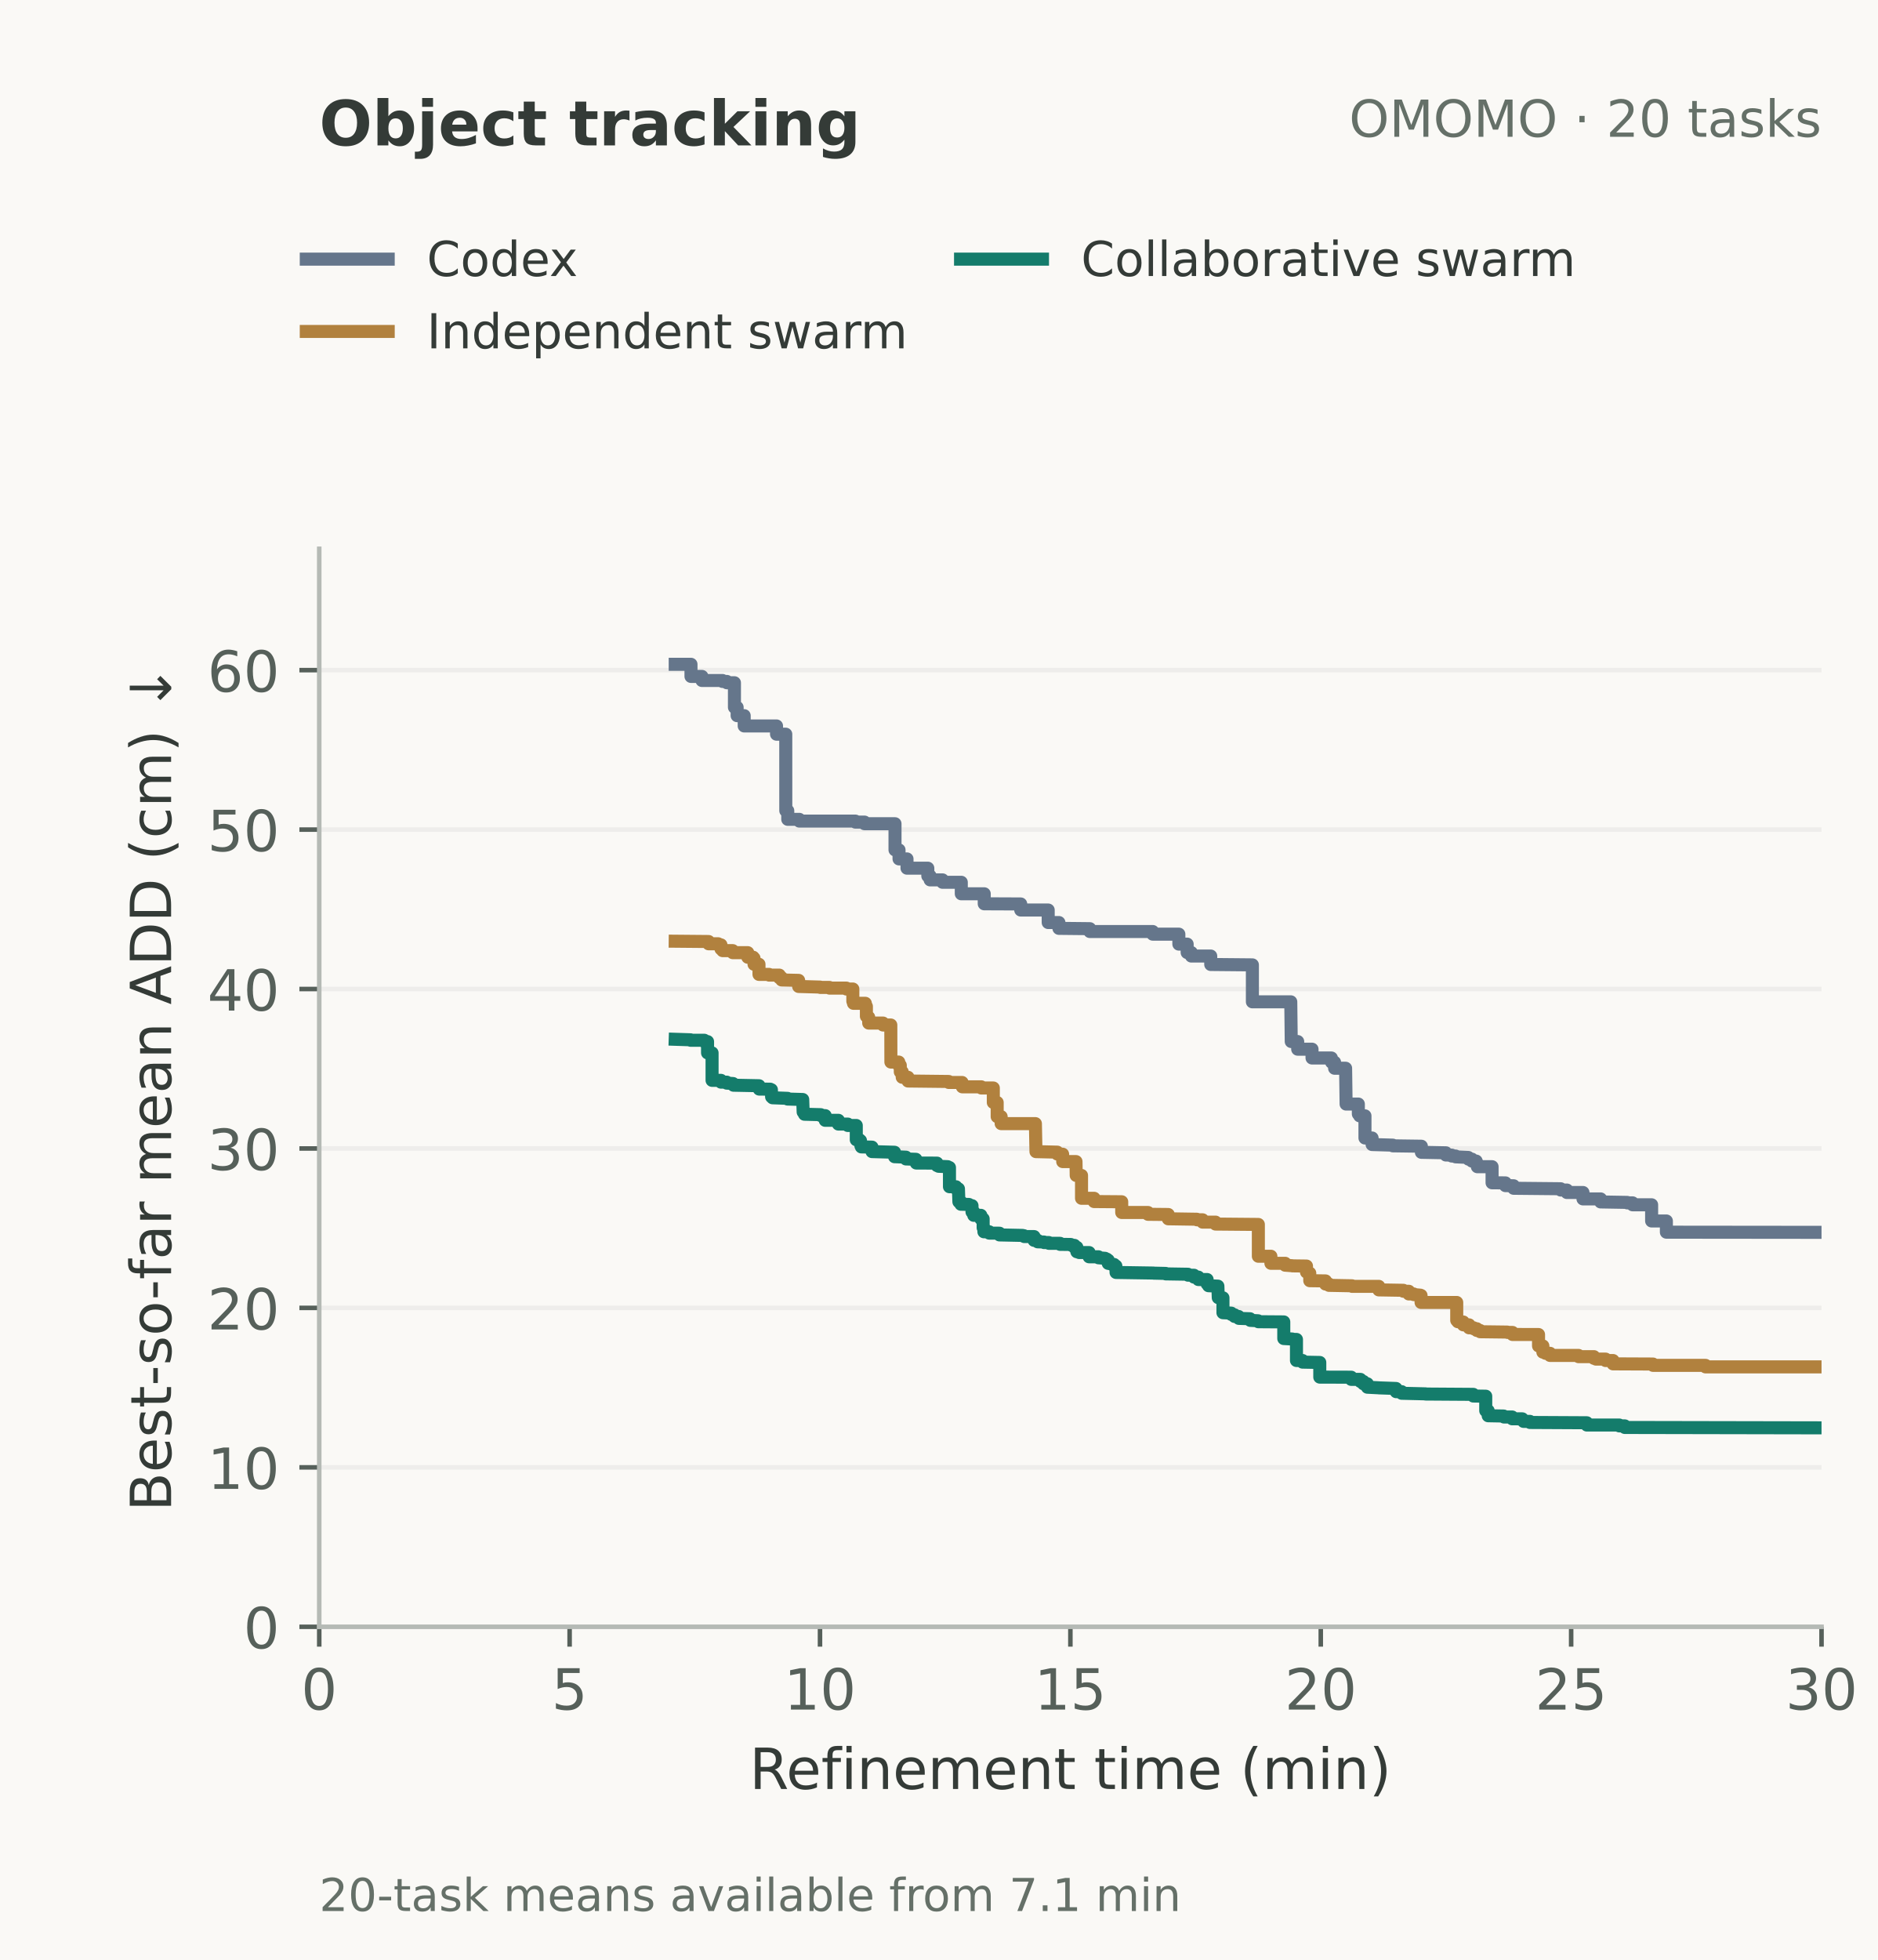
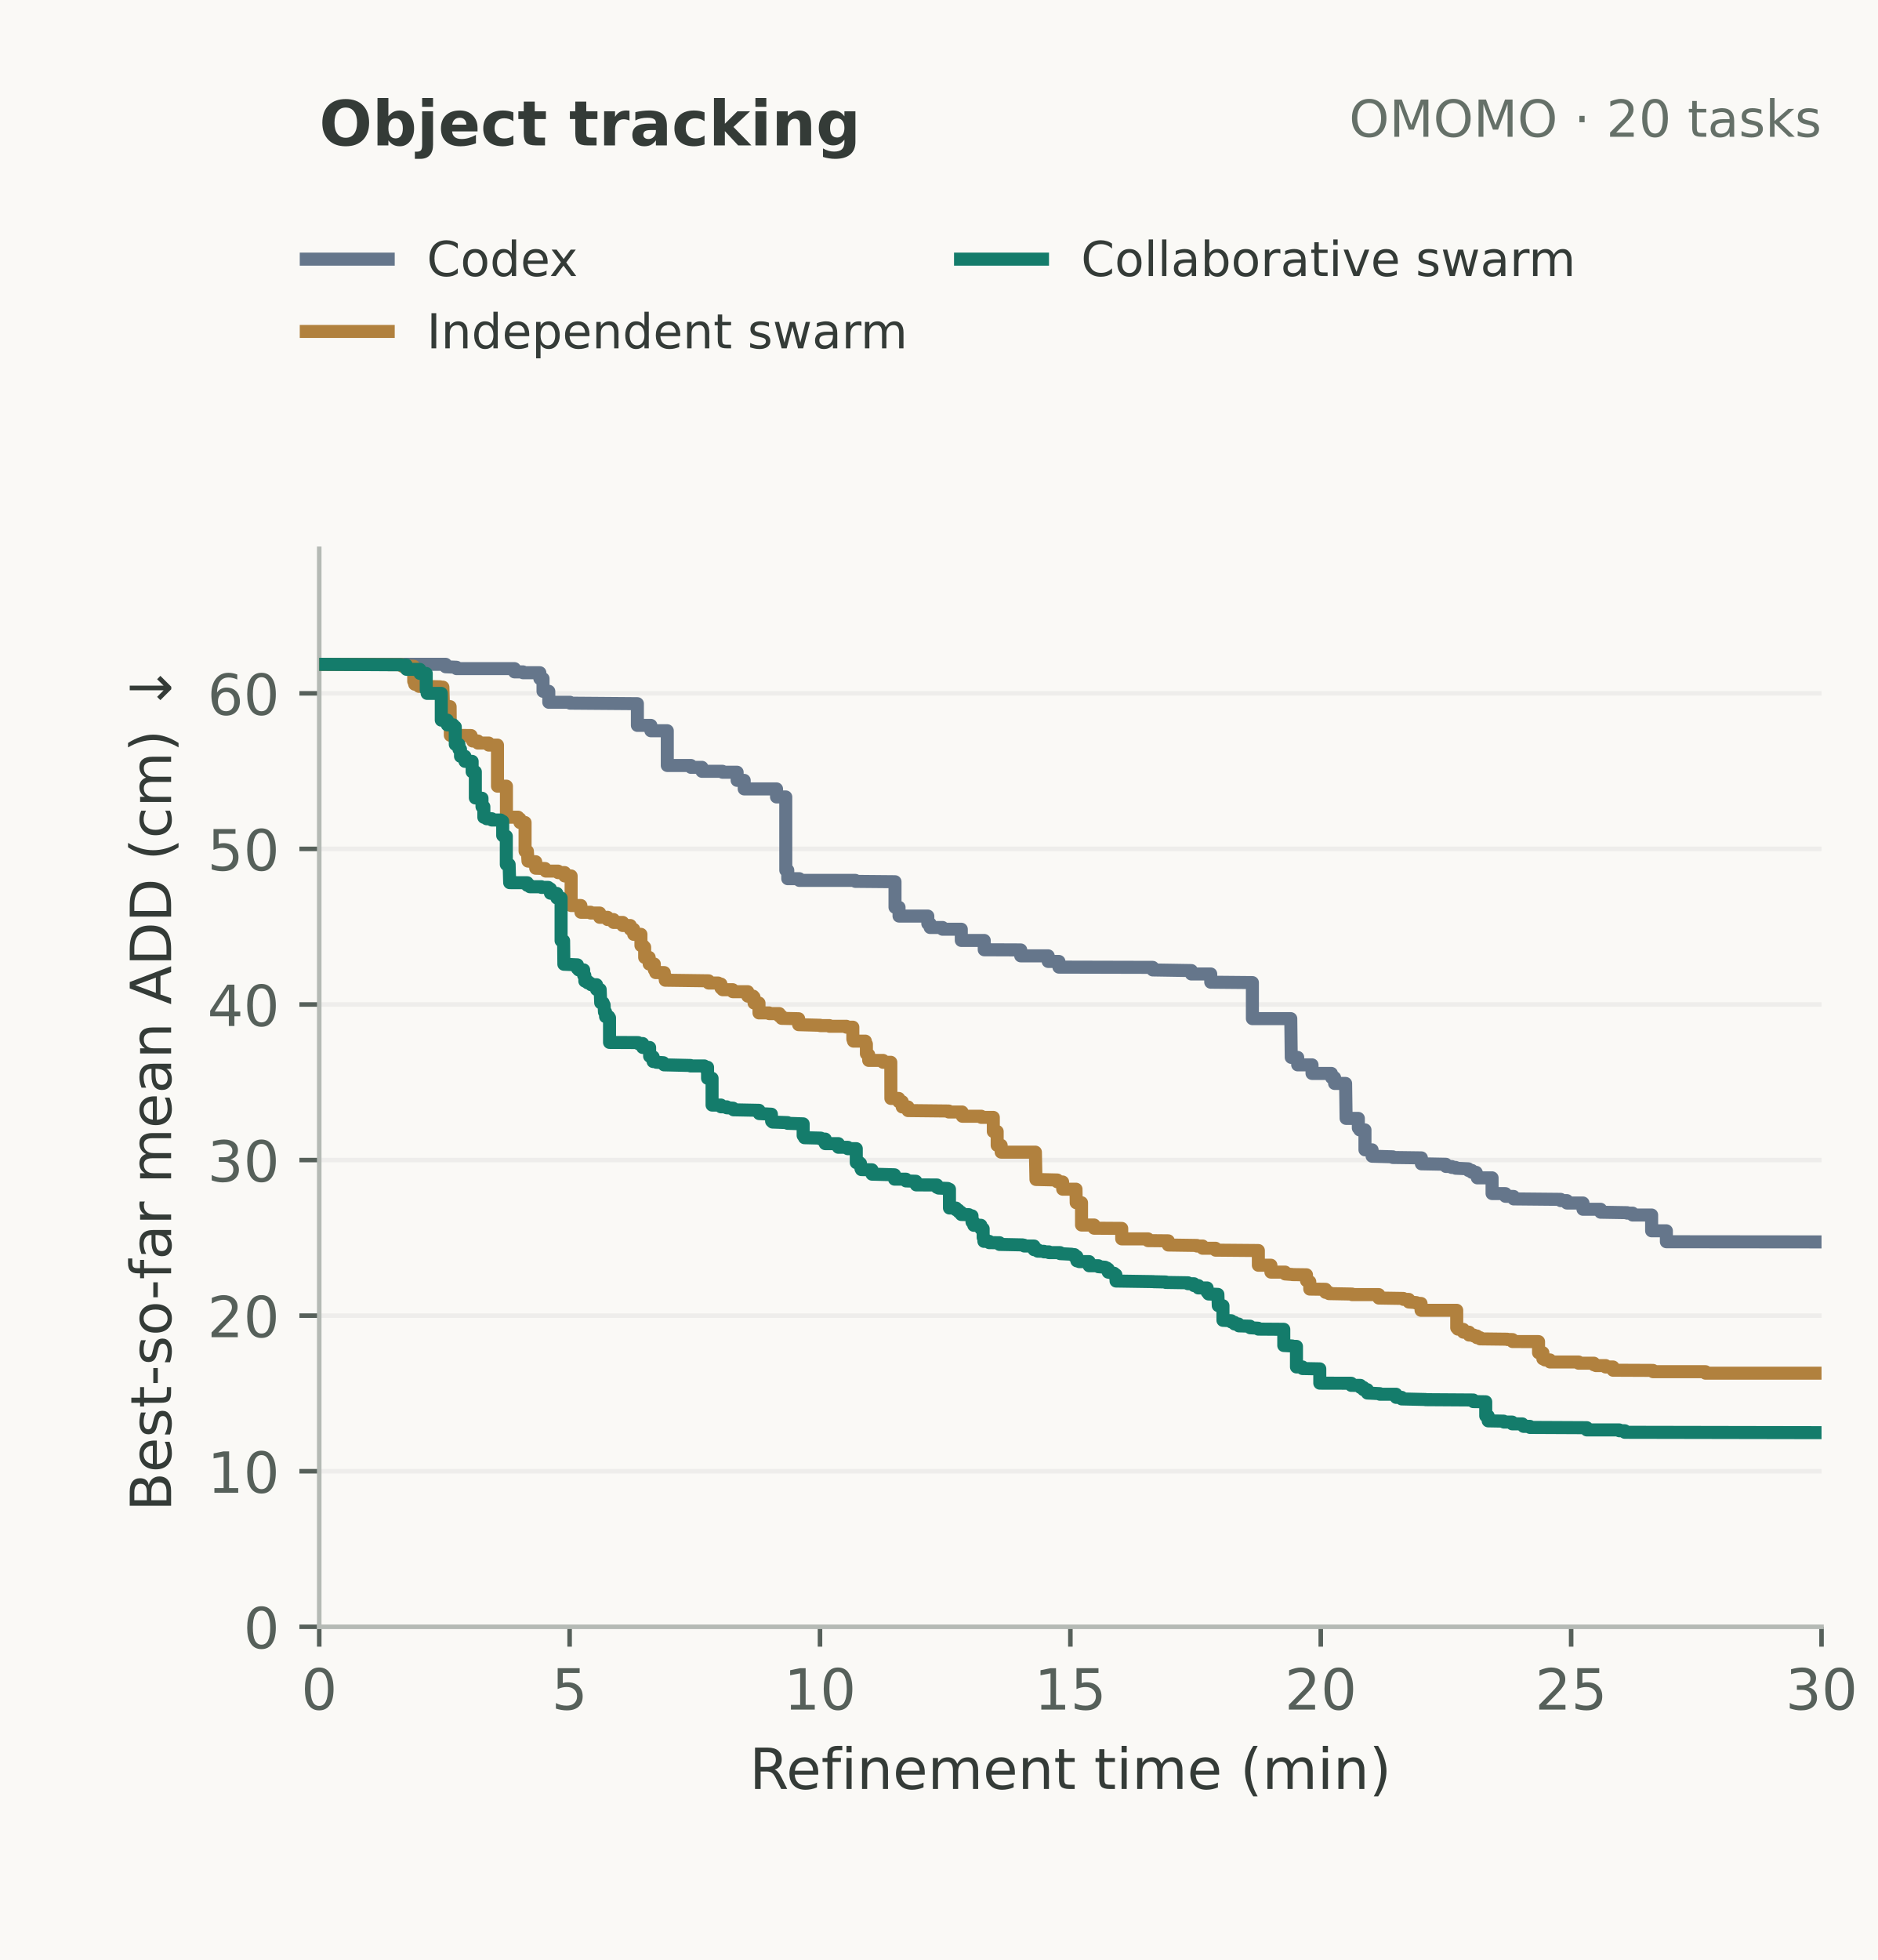
<svg xmlns="http://www.w3.org/2000/svg" xmlns:xlink="http://www.w3.org/1999/xlink" width="331.2pt" height="345.6pt" viewBox="0 0 331.2 345.6" version="1.1">
  <defs>
    <style type="text/css">*{stroke-linejoin: round; stroke-linecap: butt}</style>
  </defs>
  <g id="figure_1">
    <g id="patch_1">
      <path d="M 0 345.6 L 331.2 345.6 L 331.2 0 L 0 0 z " style="fill: #faf9f6" />
    </g>
    <g id="axes_1">
      <g id="patch_2">
        <path d="M 56.304 286.848 L 321.264 286.848 L 321.264 96.768 L 56.304 96.768 z " style="fill: #faf9f6" />
      </g>
      <g id="matplotlib.axis_1">
        <g id="xtick_1">
          <g id="line2d_1">
            <defs>
-               <path id="m4d83ffb29c" d="M 0 0 L 0 3.5 " style="stroke: #56605a; stroke-width: 0.8" />
+               <path id="mab4533e2f0" d="M 0 0 L 0 3.5 " style="stroke: #56605a; stroke-width: 0.8" />
            </defs>
            <g>
-               <use xlink:href="#m4d83ffb29c" x="56.304" y="286.848" style="fill: #56605a; stroke: #56605a; stroke-width: 0.8" />
+               <use xlink:href="#mab4533e2f0" x="56.304" y="286.848" style="fill: #56605a; stroke: #56605a; stroke-width: 0.8" />
            </g>
          </g>
          <g id="text_1">
            <text style="font-size: 10px; font-family: 'DejaVu Sans'; text-anchor: middle; fill: #56605a" x="56.304" y="301.446" transform="rotate(-0 56.304 301.4457)">0</text>
          </g>
        </g>
        <g id="xtick_2">
          <g id="line2d_2">
            <g>
-               <use xlink:href="#m4d83ffb29c" x="100.464" y="286.848" style="fill: #56605a; stroke: #56605a; stroke-width: 0.8" />
+               <use xlink:href="#mab4533e2f0" x="100.464" y="286.848" style="fill: #56605a; stroke: #56605a; stroke-width: 0.8" />
            </g>
          </g>
          <g id="text_2">
            <text style="font-size: 10px; font-family: 'DejaVu Sans'; text-anchor: middle; fill: #56605a" x="100.464" y="301.446" transform="rotate(-0 100.464 301.4457)">5</text>
          </g>
        </g>
        <g id="xtick_3">
          <g id="line2d_3">
            <g>
-               <use xlink:href="#m4d83ffb29c" x="144.624" y="286.848" style="fill: #56605a; stroke: #56605a; stroke-width: 0.8" />
+               <use xlink:href="#mab4533e2f0" x="144.624" y="286.848" style="fill: #56605a; stroke: #56605a; stroke-width: 0.8" />
            </g>
          </g>
          <g id="text_3">
            <text style="font-size: 10px; font-family: 'DejaVu Sans'; text-anchor: middle; fill: #56605a" x="144.624" y="301.446" transform="rotate(-0 144.624 301.4457)">10</text>
          </g>
        </g>
        <g id="xtick_4">
          <g id="line2d_4">
            <g>
-               <use xlink:href="#m4d83ffb29c" x="188.784" y="286.848" style="fill: #56605a; stroke: #56605a; stroke-width: 0.8" />
+               <use xlink:href="#mab4533e2f0" x="188.784" y="286.848" style="fill: #56605a; stroke: #56605a; stroke-width: 0.8" />
            </g>
          </g>
          <g id="text_4">
            <text style="font-size: 10px; font-family: 'DejaVu Sans'; text-anchor: middle; fill: #56605a" x="188.784" y="301.446" transform="rotate(-0 188.784 301.4457)">15</text>
          </g>
        </g>
        <g id="xtick_5">
          <g id="line2d_5">
            <g>
-               <use xlink:href="#m4d83ffb29c" x="232.944" y="286.848" style="fill: #56605a; stroke: #56605a; stroke-width: 0.8" />
+               <use xlink:href="#mab4533e2f0" x="232.944" y="286.848" style="fill: #56605a; stroke: #56605a; stroke-width: 0.8" />
            </g>
          </g>
          <g id="text_5">
            <text style="font-size: 10px; font-family: 'DejaVu Sans'; text-anchor: middle; fill: #56605a" x="232.944" y="301.446" transform="rotate(-0 232.944 301.4457)">20</text>
          </g>
        </g>
        <g id="xtick_6">
          <g id="line2d_6">
            <g>
-               <use xlink:href="#m4d83ffb29c" x="277.104" y="286.848" style="fill: #56605a; stroke: #56605a; stroke-width: 0.8" />
+               <use xlink:href="#mab4533e2f0" x="277.104" y="286.848" style="fill: #56605a; stroke: #56605a; stroke-width: 0.8" />
            </g>
          </g>
          <g id="text_6">
            <text style="font-size: 10px; font-family: 'DejaVu Sans'; text-anchor: middle; fill: #56605a" x="277.104" y="301.446" transform="rotate(-0 277.104 301.4457)">25</text>
          </g>
        </g>
        <g id="xtick_7">
          <g id="line2d_7">
            <g>
-               <use xlink:href="#m4d83ffb29c" x="321.264" y="286.848" style="fill: #56605a; stroke: #56605a; stroke-width: 0.8" />
+               <use xlink:href="#mab4533e2f0" x="321.264" y="286.848" style="fill: #56605a; stroke: #56605a; stroke-width: 0.8" />
            </g>
          </g>
          <g id="text_7">
            <text style="font-size: 10px; font-family: 'DejaVu Sans'; text-anchor: middle; fill: #56605a" x="321.264" y="301.446" transform="rotate(-0 321.264 301.4457)">30</text>
          </g>
        </g>
        <g id="text_8">
          <text style="font-size: 10px; font-family: 'DejaVu Sans'; text-anchor: middle; fill: #343b37" x="188.784" y="315.446" transform="rotate(-0 188.784 315.4464)">Refinement time (min)</text>
        </g>
      </g>
      <g id="matplotlib.axis_2">
        <g id="ytick_1">
          <g id="line2d_8">
-             <path d="M 56.304 286.848 L 321.264 286.848 " clip-path="url(#p4a0180d00f)" style="fill: none; stroke: #b0b0b0; stroke-opacity: 0.17; stroke-width: 0.8; stroke-linecap: square" />
+             <path d="M 56.304 286.848 L 321.264 286.848 " clip-path="url(#p8cb630a150)" style="fill: none; stroke: #b0b0b0; stroke-opacity: 0.17; stroke-width: 0.8; stroke-linecap: square" />
          </g>
          <g id="line2d_9">
            <defs>
-               <path id="m93e5add68d" d="M 0 0 L -3.5 0 " style="stroke: #56605a; stroke-width: 0.8" />
+               <path id="md225c64471" d="M 0 0 L -3.5 0 " style="stroke: #56605a; stroke-width: 0.8" />
            </defs>
            <g>
-               <use xlink:href="#m93e5add68d" x="56.304" y="286.848" style="fill: #56605a; stroke: #56605a; stroke-width: 0.8" />
+               <use xlink:href="#md225c64471" x="56.304" y="286.848" style="fill: #56605a; stroke: #56605a; stroke-width: 0.8" />
            </g>
          </g>
          <g id="text_9">
            <text style="font-size: 10px; font-family: 'DejaVu Sans'; text-anchor: end; fill: #56605a" x="49.304" y="290.647" transform="rotate(-0 49.304 290.6468)">0</text>
          </g>
        </g>
        <g id="ytick_2">
          <g id="line2d_10">
-             <path d="M 56.304 258.734 L 321.264 258.734 " clip-path="url(#p4a0180d00f)" style="fill: none; stroke: #b0b0b0; stroke-opacity: 0.17; stroke-width: 0.8; stroke-linecap: square" />
+             <path d="M 56.304 259.415 L 321.264 259.415 " clip-path="url(#p8cb630a150)" style="fill: none; stroke: #b0b0b0; stroke-opacity: 0.17; stroke-width: 0.8; stroke-linecap: square" />
          </g>
          <g id="line2d_11">
            <g>
-               <use xlink:href="#m93e5add68d" x="56.304" y="258.734" style="fill: #56605a; stroke: #56605a; stroke-width: 0.8" />
+               <use xlink:href="#md225c64471" x="56.304" y="259.415" style="fill: #56605a; stroke: #56605a; stroke-width: 0.8" />
            </g>
          </g>
          <g id="text_10">
-             <text style="font-size: 10px; font-family: 'DejaVu Sans'; text-anchor: end; fill: #56605a" x="49.304" y="262.533" transform="rotate(-0 49.304 262.5331)">10</text>
+             <text style="font-size: 10px; font-family: 'DejaVu Sans'; text-anchor: end; fill: #56605a" x="49.304" y="263.214" transform="rotate(-0 49.304 263.214)">10</text>
          </g>
        </g>
        <g id="ytick_3">
          <g id="line2d_12">
-             <path d="M 56.304 230.62 L 321.264 230.62 " clip-path="url(#p4a0180d00f)" style="fill: none; stroke: #b0b0b0; stroke-opacity: 0.17; stroke-width: 0.8; stroke-linecap: square" />
+             <path d="M 56.304 231.982 L 321.264 231.982 " clip-path="url(#p8cb630a150)" style="fill: none; stroke: #b0b0b0; stroke-opacity: 0.17; stroke-width: 0.8; stroke-linecap: square" />
          </g>
          <g id="line2d_13">
            <g>
-               <use xlink:href="#m93e5add68d" x="56.304" y="230.62" style="fill: #56605a; stroke: #56605a; stroke-width: 0.8" />
+               <use xlink:href="#md225c64471" x="56.304" y="231.982" style="fill: #56605a; stroke: #56605a; stroke-width: 0.8" />
            </g>
          </g>
          <g id="text_11">
-             <text style="font-size: 10px; font-family: 'DejaVu Sans'; text-anchor: end; fill: #56605a" x="49.304" y="234.419" transform="rotate(-0 49.304 234.4193)">20</text>
+             <text style="font-size: 10px; font-family: 'DejaVu Sans'; text-anchor: end; fill: #56605a" x="49.304" y="235.781" transform="rotate(-0 49.304 235.7812)">20</text>
          </g>
        </g>
        <g id="ytick_4">
          <g id="line2d_14">
-             <path d="M 56.304 202.507 L 321.264 202.507 " clip-path="url(#p4a0180d00f)" style="fill: none; stroke: #b0b0b0; stroke-opacity: 0.17; stroke-width: 0.8; stroke-linecap: square" />
+             <path d="M 56.304 204.55 L 321.264 204.55 " clip-path="url(#p8cb630a150)" style="fill: none; stroke: #b0b0b0; stroke-opacity: 0.17; stroke-width: 0.8; stroke-linecap: square" />
          </g>
          <g id="line2d_15">
            <g>
-               <use xlink:href="#m93e5add68d" x="56.304" y="202.507" style="fill: #56605a; stroke: #56605a; stroke-width: 0.8" />
+               <use xlink:href="#md225c64471" x="56.304" y="204.55" style="fill: #56605a; stroke: #56605a; stroke-width: 0.8" />
            </g>
          </g>
          <g id="text_12">
-             <text style="font-size: 10px; font-family: 'DejaVu Sans'; text-anchor: end; fill: #56605a" x="49.304" y="206.306" transform="rotate(-0 49.304 206.3055)">30</text>
+             <text style="font-size: 10px; font-family: 'DejaVu Sans'; text-anchor: end; fill: #56605a" x="49.304" y="208.348" transform="rotate(-0 49.304 208.3484)">30</text>
          </g>
        </g>
        <g id="ytick_5">
          <g id="line2d_16">
-             <path d="M 56.304 174.393 L 321.264 174.393 " clip-path="url(#p4a0180d00f)" style="fill: none; stroke: #b0b0b0; stroke-opacity: 0.17; stroke-width: 0.8; stroke-linecap: square" />
+             <path d="M 56.304 177.117 L 321.264 177.117 " clip-path="url(#p8cb630a150)" style="fill: none; stroke: #b0b0b0; stroke-opacity: 0.17; stroke-width: 0.8; stroke-linecap: square" />
          </g>
          <g id="line2d_17">
            <g>
-               <use xlink:href="#m93e5add68d" x="56.304" y="174.393" style="fill: #56605a; stroke: #56605a; stroke-width: 0.8" />
+               <use xlink:href="#md225c64471" x="56.304" y="177.117" style="fill: #56605a; stroke: #56605a; stroke-width: 0.8" />
            </g>
          </g>
          <g id="text_13">
-             <text style="font-size: 10px; font-family: 'DejaVu Sans'; text-anchor: end; fill: #56605a" x="49.304" y="178.192" transform="rotate(-0 49.304 178.1917)">40</text>
+             <text style="font-size: 10px; font-family: 'DejaVu Sans'; text-anchor: end; fill: #56605a" x="49.304" y="180.916" transform="rotate(-0 49.304 180.9155)">40</text>
          </g>
        </g>
        <g id="ytick_6">
          <g id="line2d_18">
-             <path d="M 56.304 146.279 L 321.264 146.279 " clip-path="url(#p4a0180d00f)" style="fill: none; stroke: #b0b0b0; stroke-opacity: 0.17; stroke-width: 0.8; stroke-linecap: square" />
+             <path d="M 56.304 149.684 L 321.264 149.684 " clip-path="url(#p8cb630a150)" style="fill: none; stroke: #b0b0b0; stroke-opacity: 0.17; stroke-width: 0.8; stroke-linecap: square" />
          </g>
          <g id="line2d_19">
            <g>
-               <use xlink:href="#m93e5add68d" x="56.304" y="146.279" style="fill: #56605a; stroke: #56605a; stroke-width: 0.8" />
+               <use xlink:href="#md225c64471" x="56.304" y="149.684" style="fill: #56605a; stroke: #56605a; stroke-width: 0.8" />
            </g>
          </g>
          <g id="text_14">
-             <text style="font-size: 10px; font-family: 'DejaVu Sans'; text-anchor: end; fill: #56605a" x="49.304" y="150.078" transform="rotate(-0 49.304 150.078)">50</text>
+             <text style="font-size: 10px; font-family: 'DejaVu Sans'; text-anchor: end; fill: #56605a" x="49.304" y="153.483" transform="rotate(-0 49.304 153.4827)">50</text>
          </g>
        </g>
        <g id="ytick_7">
          <g id="line2d_20">
-             <path d="M 56.304 118.165 L 321.264 118.165 " clip-path="url(#p4a0180d00f)" style="fill: none; stroke: #b0b0b0; stroke-opacity: 0.17; stroke-width: 0.8; stroke-linecap: square" />
+             <path d="M 56.304 122.251 L 321.264 122.251 " clip-path="url(#p8cb630a150)" style="fill: none; stroke: #b0b0b0; stroke-opacity: 0.17; stroke-width: 0.8; stroke-linecap: square" />
          </g>
          <g id="line2d_21">
            <g>
-               <use xlink:href="#m93e5add68d" x="56.304" y="118.165" style="fill: #56605a; stroke: #56605a; stroke-width: 0.8" />
+               <use xlink:href="#md225c64471" x="56.304" y="122.251" style="fill: #56605a; stroke: #56605a; stroke-width: 0.8" />
            </g>
          </g>
          <g id="text_15">
-             <text style="font-size: 10px; font-family: 'DejaVu Sans'; text-anchor: end; fill: #56605a" x="49.304" y="121.964" transform="rotate(-0 49.304 121.9642)">60</text>
+             <text style="font-size: 10px; font-family: 'DejaVu Sans'; text-anchor: end; fill: #56605a" x="49.304" y="126.05" transform="rotate(-0 49.304 126.0499)">60</text>
          </g>
        </g>
        <g id="text_16">
          <text style="font-size: 10px; font-family: 'DejaVu Sans'; text-anchor: middle; fill: #343b37" x="30.177" y="191.808" transform="rotate(-90 30.17666 191.808)">Best-so-far mean ADD (cm) ↓</text>
        </g>
      </g>
      <g id="patch_3">
        <path d="M 56.304 286.848 L 56.304 96.768 " style="fill: none; stroke: #b5bab5; stroke-width: 0.8; stroke-linejoin: miter; stroke-linecap: square" />
      </g>
      <g id="patch_4">
        <path d="M 56.304 286.848 L 321.264 286.848 " style="fill: none; stroke: #b5bab5; stroke-width: 0.8; stroke-linejoin: miter; stroke-linecap: square" />
      </g>
      <g id="line2d_22">
-         <path d="M 119.088 117.134 L 121.869 117.134 L 121.869 119.272 L 123.804 119.272 L 123.804 119.987 L 127.421 119.987 L 127.421 120.156 L 127.453 120.156 L 128.203 120.156 L 128.203 120.388 L 129.534 120.388 L 129.534 124.721 L 130.008 124.721 L 130.008 126.191 L 131.254 126.191 L 131.254 128.005 L 136.957 128.005 L 136.957 129.458 L 138.586 129.458 L 138.591 142.948 L 138.938 142.948 L 138.938 144.473 L 140.977 144.473 L 140.977 144.78 L 150.859 144.78 L 150.859 144.958 L 152.482 144.958 L 152.482 145.242 L 157.852 145.244 L 157.852 149.865 L 158.563 149.865 L 158.563 151.45 L 159.969 151.45 L 159.969 153.083 L 163.639 153.083 L 163.639 154.457 L 164.048 154.457 L 164.048 155.147 L 166.235 155.147 L 166.235 155.571 L 169.544 155.571 L 169.544 157.599 L 173.59 157.599 L 173.59 159.364 L 180.024 159.391 L 180.024 160.46 L 184.871 160.46 L 184.871 162.667 L 186.761 162.667 L 186.761 163.694 L 192.215 163.75 L 192.215 164.252 L 203.308 164.252 L 203.308 164.716 L 207.915 164.716 L 207.915 166.472 L 209.379 166.472 L 209.379 167.961 L 210.121 167.961 L 210.121 168.576 L 213.538 168.576 L 213.538 170.065 L 213.593 170.065 L 220.885 170.133 L 220.885 176.649 L 227.655 176.649 L 227.737 183.652 L 228.875 183.652 L 228.875 185 L 231.403 185 L 231.403 186.552 L 234.819 186.552 L 234.851 187.307 L 235.383 187.307 L 235.383 188.359 L 235.406 188.359 L 237.325 188.359 L 237.412 194.675 L 239.572 194.675 L 239.572 196.418 L 239.803 196.418 L 239.803 196.754 L 240.739 196.754 L 240.739 200.659 L 241.997 200.659 L 241.997 201.812 L 245.652 201.919 L 245.652 202.04 L 250.689 202.109 L 250.689 203.184 L 255.011 203.269 L 255.011 203.658 L 256.041 203.678 L 256.041 203.838 L 256.727 203.838 L 256.727 203.983 L 258.967 204.088 L 258.999 204.389 L 259.607 204.389 L 259.607 204.726 L 260.349 204.726 L 260.349 205.121 L 260.557 205.155 L 260.557 205.721 L 260.567 205.721 L 263.157 205.721 L 263.157 208.558 L 265.512 208.573 L 265.512 209.055 L 266.958 209.082 L 266.958 209.525 L 275.257 209.607 L 275.257 209.835 L 276.355 209.835 L 276.355 210.269 L 279.192 210.269 L 279.192 211.4 L 282.301 211.4 L 282.301 211.933 L 286.991 212.014 L 286.991 212.098 L 287.943 212.098 L 287.943 212.437 L 291.298 212.437 L 291.298 215.291 L 293.9 215.291 L 293.9 217.267 L 321.264 217.296 L 321.264 217.296 " clip-path="url(#p4a0180d00f)" style="fill: none; stroke: #65768b; stroke-width: 2.3; stroke-linecap: square" />
+         <path d="M 56.304 117.134 L 78.599 117.134 L 78.599 117.57 L 80.527 117.653 L 80.527 117.897 L 90.739 117.897 L 90.739 118.471 L 92.254 118.471 L 92.254 118.622 L 95.215 118.622 L 95.215 119.659 L 95.774 119.659 L 95.774 121.894 L 96.79 121.894 L 96.79 123.831 L 100.54 123.831 L 100.54 123.984 L 100.552 123.984 L 112.417 124.077 L 112.417 127.906 L 114.794 127.906 L 114.794 128.85 L 117.689 128.85 L 117.689 134.977 L 121.869 134.977 L 121.869 135.304 L 123.804 135.304 L 123.804 136.002 L 127.421 136.002 L 127.421 136.167 L 127.453 136.167 L 130.008 136.167 L 130.008 137.601 L 131.254 137.601 L 131.254 139.105 L 136.957 139.105 L 136.957 140.522 L 138.586 140.522 L 138.591 153.448 L 138.938 153.448 L 138.938 154.936 L 140.977 154.936 L 140.977 155.236 L 150.859 155.236 L 150.859 155.409 L 157.852 155.471 L 157.852 159.981 L 158.563 159.981 L 158.563 161.527 L 163.639 161.527 L 163.639 162.868 L 164.048 162.868 L 164.048 163.541 L 166.235 163.541 L 166.235 163.848 L 169.544 163.848 L 169.544 165.827 L 173.59 165.827 L 173.59 167.471 L 180.024 167.497 L 180.024 168.54 L 184.871 168.54 L 184.871 169.528 L 186.761 169.528 L 186.761 170.53 L 203.308 170.572 L 203.308 171.025 L 210.121 171.136 L 210.121 171.736 L 213.538 171.736 L 213.538 173.189 L 213.593 173.189 L 220.885 173.256 L 220.885 179.613 L 227.655 179.613 L 227.737 186.447 L 228.875 186.447 L 228.875 187.762 L 231.403 187.762 L 231.403 189.276 L 234.819 189.276 L 234.851 190.013 L 235.383 190.013 L 235.383 191.04 L 235.406 191.04 L 237.325 191.04 L 237.412 197.203 L 239.572 197.203 L 239.572 198.903 L 239.803 198.903 L 239.803 199.232 L 240.739 199.232 L 240.739 202.746 L 241.997 202.746 L 241.997 203.872 L 245.652 203.976 L 245.652 204.094 L 250.689 204.162 L 250.689 205.211 L 255.011 205.294 L 255.011 205.673 L 256.041 205.692 L 256.041 205.849 L 256.727 205.849 L 256.727 205.99 L 258.967 206.092 L 258.999 206.386 L 259.607 206.386 L 259.607 206.716 L 260.349 206.716 L 260.349 207.101 L 260.557 207.134 L 260.557 207.686 L 260.567 207.686 L 263.157 207.686 L 263.157 210.454 L 265.512 210.469 L 265.512 210.939 L 266.958 210.966 L 266.958 211.398 L 275.257 211.478 L 275.257 211.7 L 276.355 211.7 L 276.355 212.123 L 279.192 212.123 L 279.192 213.227 L 282.301 213.227 L 282.301 213.747 L 286.991 213.827 L 286.991 213.908 L 287.943 213.908 L 287.943 214.239 L 291.298 214.239 L 291.298 217.024 L 293.9 217.024 L 293.9 218.952 L 321.264 218.981 L 321.264 218.981 " clip-path="url(#p8cb630a150)" style="fill: none; stroke: #65768b; stroke-width: 2.3; stroke-linecap: square" />
      </g>
      <g id="line2d_23">
-         <path d="M 119.088 165.96 L 124.979 166.013 L 124.979 166.414 L 126.671 166.414 L 126.671 166.604 L 127.156 166.604 L 127.156 167.316 L 127.161 167.316 L 127.453 167.316 L 127.453 167.622 L 129.235 167.622 L 129.235 167.98 L 129.292 167.98 L 131.886 167.98 L 131.886 168.786 L 132.84 168.786 L 132.84 168.961 L 132.988 168.961 L 132.988 170.028 L 132.993 170.028 L 133.863 170.028 L 133.863 171.813 L 133.904 171.813 L 135.657 171.813 L 135.657 171.939 L 137.448 171.939 L 137.448 172.393 L 137.863 172.393 L 137.863 172.795 L 140.858 172.864 L 140.858 173.938 L 144.664 174.048 L 144.664 174.109 L 144.756 174.109 L 146.292 174.109 L 146.292 174.229 L 149.277 174.229 L 149.277 174.39 L 150.416 174.39 L 150.416 176.55 L 150.527 176.55 L 150.527 176.911 L 152.622 176.911 L 152.622 177.453 L 152.807 177.453 L 152.807 179.193 L 152.981 179.193 L 152.981 179.371 L 153.215 179.371 L 153.215 180.394 L 155.745 180.394 L 155.745 180.736 L 157.113 180.736 L 157.126 187.27 L 158.518 187.27 L 158.518 187.849 L 158.563 187.849 L 158.786 187.849 L 158.786 188.999 L 159.125 188.999 L 159.125 189.954 L 160.148 189.954 L 160.148 190.611 L 167.331 190.692 L 167.331 190.868 L 169.681 190.868 L 169.724 191.636 L 173.073 191.636 L 173.073 191.842 L 175.191 191.842 L 175.191 194.397 L 175.872 194.397 L 175.872 196.894 L 176.574 196.894 L 176.574 198.125 L 182.615 198.125 L 182.713 203.064 L 186.474 203.153 L 186.474 203.481 L 187.415 203.513 L 187.431 204.818 L 187.476 204.818 L 189.776 204.818 L 189.81 207.263 L 190.75 207.263 L 190.75 211.291 L 192.97 211.291 L 192.97 211.867 L 197.838 211.903 L 197.838 213.794 L 202.476 213.794 L 202.476 214.114 L 206.048 214.149 L 206.048 214.906 L 211.094 214.983 L 211.094 215.084 L 212.105 215.084 L 212.105 215.493 L 214.388 215.493 L 214.388 215.835 L 221.937 215.901 L 221.937 221.51 L 224.149 221.51 L 224.149 222.754 L 226.664 222.754 L 226.664 223.089 L 226.696 223.089 L 227.95 223.185 L 227.95 223.205 L 230.427 223.237 L 230.427 224.303 L 230.724 224.303 L 230.724 224.464 L 231.005 224.49 L 231.005 225.82 L 233.783 225.859 L 233.783 226.413 L 234.391 226.413 L 234.391 226.641 L 238.46 226.718 L 238.46 226.819 L 243.179 226.819 L 243.179 227.441 L 243.185 227.441 L 247.512 227.514 L 247.512 227.681 L 248.469 227.686 L 248.469 228.156 L 249.327 228.156 L 249.327 228.269 L 249.339 228.269 L 250.515 228.372 L 250.515 228.42 L 250.633 228.42 L 250.633 229.657 L 250.689 229.657 L 256.924 229.657 L 256.924 232.814 L 257.124 232.814 L 257.124 233.055 L 257.17 233.055 L 258.083 233.101 L 258.083 233.607 L 259.102 233.607 L 259.102 234.127 L 259.915 234.127 L 259.915 234.294 L 260.47 234.294 L 260.47 234.594 L 260.567 234.594 L 261.056 234.603 L 261.056 234.82 L 265.844 234.879 L 265.844 234.936 L 266.761 234.944 L 266.761 235.303 L 271.353 235.311 L 271.353 237.324 L 272.117 237.324 L 272.117 238.421 L 272.179 238.421 L 272.486 238.518 L 272.585 238.623 L 272.585 238.623 L 273.378 238.623 L 273.378 238.998 L 278.411 238.998 L 278.411 239.214 L 281.116 239.214 L 281.116 239.504 L 281.48 239.504 L 281.48 239.646 L 283.184 239.646 L 283.184 239.898 L 284.493 239.898 L 284.493 240.484 L 291.534 240.515 L 291.534 240.748 L 300.803 240.749 L 300.803 241.017 L 321.264 241.017 L 321.264 241.017 " clip-path="url(#p4a0180d00f)" style="fill: none; stroke: #b1813e; stroke-width: 2.3; stroke-linecap: square" />
+         <path d="M 56.304 117.134 L 70.972 117.2 L 70.972 117.487 L 72.969 117.487 L 72.969 120.137 L 73.142 120.137 L 73.142 120.644 L 73.899 120.646 L 73.899 121.022 L 77.625 121.101 L 77.625 121.163 L 78.112 121.163 L 78.215 124.601 L 79.387 124.601 L 79.424 129.66 L 83.088 129.7 L 83.088 130.2 L 83.358 130.2 L 83.358 130.66 L 84.29 130.66 L 84.29 131.02 L 86.199 131.02 L 86.199 131.378 L 87.742 131.378 L 87.742 138.622 L 89.32 138.622 L 89.32 144.09 L 91.372 144.09 L 91.372 144.378 L 91.698 144.378 L 91.698 145.027 L 92.607 145.027 L 92.607 150.09 L 93.015 150.09 L 93.121 151.832 L 94.015 151.928 L 94.015 151.947 L 94.484 151.947 L 94.484 153.092 L 96.138 153.145 L 96.138 153.315 L 96.266 153.315 L 96.266 153.598 L 98.419 153.598 L 98.419 153.861 L 99.593 153.861 L 99.593 154.452 L 100.729 154.452 L 100.729 159.67 L 102.451 159.67 L 102.451 160.855 L 104.168 160.855 L 104.168 160.987 L 104.257 160.987 L 105.769 160.992 L 105.769 161.744 L 105.853 161.744 L 107.161 161.744 L 107.161 162.143 L 108.209 162.143 L 108.209 162.648 L 109.835 162.648 L 109.835 163.192 L 109.918 163.192 L 111.166 163.192 L 111.166 163.858 L 111.768 163.858 L 111.768 164.75 L 113.042 164.75 L 113.042 166.714 L 113.487 166.778 L 113.487 167.017 L 113.7 167.017 L 113.7 168.817 L 114.494 168.817 L 114.494 169.982 L 114.574 169.982 L 115.402 169.982 L 115.402 170.992 L 115.645 170.992 L 115.645 171.494 L 117.161 171.494 L 117.161 172.15 L 117.333 172.15 L 117.333 172.838 L 124.979 172.943 L 124.979 173.335 L 126.671 173.335 L 126.671 173.52 L 127.156 173.52 L 127.156 174.215 L 127.161 174.215 L 127.453 174.215 L 127.453 174.514 L 129.235 174.514 L 129.235 174.863 L 129.292 174.863 L 131.886 174.863 L 131.886 175.649 L 132.84 175.649 L 132.84 175.82 L 132.988 175.82 L 132.988 176.861 L 132.993 176.861 L 133.863 176.861 L 133.863 178.603 L 133.904 178.603 L 135.657 178.603 L 135.657 178.726 L 137.448 178.726 L 137.448 179.169 L 137.863 179.169 L 137.863 179.561 L 140.858 179.629 L 140.858 180.676 L 144.664 180.784 L 144.664 180.843 L 144.756 180.843 L 146.292 180.843 L 146.292 180.96 L 149.277 180.96 L 149.277 181.118 L 150.416 181.118 L 150.416 183.225 L 150.527 183.225 L 150.527 183.578 L 152.622 183.578 L 152.622 184.106 L 152.807 184.106 L 152.807 185.804 L 152.981 185.804 L 152.981 185.978 L 153.215 185.978 L 153.215 186.977 L 155.745 186.977 L 155.745 187.31 L 157.113 187.31 L 157.126 193.685 L 158.518 193.685 L 158.518 194.25 L 158.563 194.25 L 159.125 194.25 L 159.125 195.182 L 160.148 195.182 L 160.148 195.824 L 167.331 195.902 L 167.331 196.074 L 169.681 196.074 L 169.724 196.824 L 173.073 196.824 L 173.073 197.025 L 175.191 197.025 L 175.191 199.518 L 175.872 199.518 L 175.872 201.954 L 176.574 201.954 L 176.574 203.155 L 182.615 203.155 L 182.713 207.974 L 186.474 208.062 L 186.474 208.381 L 187.415 208.412 L 187.431 209.687 L 187.476 209.687 L 189.776 209.687 L 189.81 212.072 L 190.75 212.072 L 190.75 216.003 L 192.97 216.003 L 192.97 216.565 L 197.838 216.599 L 197.838 218.445 L 202.476 218.445 L 202.476 218.757 L 206.048 218.791 L 206.048 219.53 L 211.094 219.605 L 211.094 219.704 L 212.105 219.704 L 212.105 220.102 L 214.388 220.102 L 214.388 220.436 L 221.937 220.501 L 221.937 223.093 L 224.149 223.093 L 224.149 224.307 L 226.664 224.307 L 226.664 224.634 L 226.696 224.634 L 227.95 224.727 L 227.95 224.746 L 230.427 224.778 L 230.427 225.818 L 230.724 225.818 L 230.724 225.975 L 231.005 226 L 231.005 227.298 L 233.783 227.337 L 233.783 227.877 L 234.391 227.877 L 234.391 228.1 L 238.46 228.175 L 238.46 228.273 L 243.179 228.273 L 243.179 228.88 L 243.185 228.88 L 247.512 228.951 L 247.512 229.114 L 248.469 229.119 L 248.469 229.578 L 249.812 229.687 L 249.812 229.788 L 250.633 229.835 L 250.633 231.042 L 250.689 231.042 L 256.924 231.042 L 256.924 234.123 L 257.124 234.123 L 257.124 234.358 L 257.17 234.358 L 258.083 234.403 L 258.083 234.897 L 259.102 234.897 L 259.102 235.404 L 259.915 235.404 L 259.915 235.567 L 260.47 235.567 L 260.47 235.859 L 260.567 235.859 L 261.056 235.869 L 261.056 236.08 L 265.844 236.138 L 265.844 236.193 L 266.761 236.201 L 266.761 236.551 L 271.353 236.559 L 271.353 238.524 L 272.117 238.524 L 272.117 239.594 L 272.179 239.594 L 272.486 239.688 L 272.486 239.791 L 272.585 239.791 L 273.378 239.791 L 273.378 240.157 L 278.411 240.157 L 278.411 240.368 L 281.116 240.368 L 281.116 240.651 L 281.48 240.651 L 281.48 240.789 L 283.184 240.789 L 283.184 241.036 L 284.493 241.036 L 284.493 241.607 L 291.534 241.638 L 291.534 241.864 L 300.803 241.866 L 300.803 242.127 L 321.264 242.127 L 321.264 242.127 " clip-path="url(#p8cb630a150)" style="fill: none; stroke: #b1813e; stroke-width: 2.3; stroke-linecap: square" />
      </g>
      <g id="line2d_24">
-         <path d="M 119.088 183.254 L 121.79 183.342 L 121.79 183.425 L 121.869 183.425 L 124.218 183.425 L 124.218 183.662 L 124.792 183.662 L 124.792 185.655 L 125.588 185.655 L 125.588 190.495 L 127.161 190.495 L 127.161 190.811 L 128.173 190.811 L 128.173 190.986 L 128.203 190.986 L 129.292 191.057 L 129.368 191.353 L 133.87 191.443 L 133.904 192.034 L 135.844 192.05 L 135.844 192.147 L 136.052 192.147 L 136.088 193.407 L 136.257 193.407 L 136.257 193.567 L 138.909 193.666 L 138.909 193.793 L 138.938 193.793 L 141.575 193.87 L 141.652 196.08 L 141.888 196.08 L 141.888 196.471 L 144.756 196.546 L 144.756 196.703 L 145.544 196.717 L 145.544 197.541 L 147.865 197.541 L 147.865 198.2 L 149.527 198.204 L 149.527 198.452 L 151.022 198.452 L 151.022 200.975 L 151.605 200.975 L 151.605 201.118 L 151.765 201.118 L 151.843 202.065 L 151.922 202.065 L 151.922 202.231 L 153.794 202.269 L 153.794 203.057 L 157.647 203.168 L 157.647 203.175 L 157.772 203.175 L 157.772 203.959 L 157.852 203.959 L 159.786 204.04 L 159.786 204.355 L 161.531 204.414 L 161.603 205.072 L 165.258 205.09 L 165.258 205.514 L 165.538 205.514 L 165.538 205.645 L 167.145 205.715 L 167.145 205.864 L 167.457 205.864 L 167.457 209.249 L 168.612 209.259 L 168.612 209.58 L 169.041 209.619 L 169.119 211.905 L 169.476 211.905 L 169.476 212.341 L 169.544 212.341 L 170.887 212.375 L 170.887 212.538 L 171.433 212.591 L 171.433 213.7 L 171.742 213.7 L 171.742 214.294 L 172.994 214.294 L 172.994 214.918 L 173.073 214.918 L 173.398 214.918 L 173.398 216.488 L 173.533 216.488 L 173.533 217.195 L 173.59 217.195 L 174.472 217.195 L 174.472 217.431 L 176.282 217.446 L 176.282 217.75 L 180.357 217.836 L 180.357 217.887 L 180.596 217.887 L 180.651 218.036 L 182.376 218.04 L 182.376 218.706 L 183.017 218.706 L 183.017 218.967 L 184.134 219 L 184.134 219.094 L 184.987 219.094 L 184.987 219.23 L 186.968 219.233 L 186.968 219.415 L 188.847 219.432 L 188.847 219.527 L 189.497 219.594 L 189.497 219.932 L 189.929 219.934 L 189.929 220.721 L 190.34 220.741 L 190.34 220.855 L 192.087 220.857 L 192.087 221.605 L 192.165 221.605 L 193.735 221.605 L 193.735 221.78 L 194.904 221.874 L 194.904 222.019 L 195.218 222.019 L 195.218 222.201 L 195.458 222.201 L 195.458 222.764 L 195.977 222.849 L 195.977 222.886 L 196.489 222.96 L 196.489 223.222 L 196.806 223.222 L 196.839 224.369 L 203.464 224.472 L 203.464 224.49 L 205.601 224.538 L 205.601 224.62 L 209.526 224.682 L 209.526 224.848 L 210.585 224.86 L 210.585 225.189 L 211.355 225.189 L 211.355 225.614 L 212.902 225.614 L 212.902 226.368 L 213.153 226.368 L 213.153 226.705 L 214.8 226.779 L 214.865 228.813 L 215.693 228.838 L 215.693 231.468 L 217.165 231.542 L 217.165 231.768 L 217.745 231.844 L 217.745 232.127 L 217.806 232.127 L 218.448 232.128 L 218.5 232.466 L 220.461 232.529 L 220.513 232.814 L 221.891 232.887 L 221.927 233.055 L 221.937 233.055 L 226.42 233.087 L 226.42 236.019 L 227.922 236.103 L 227.922 236.165 L 227.95 236.165 L 228.658 236.177 L 228.658 239.892 L 229.725 239.892 L 229.725 240.179 L 232.771 240.238 L 232.771 242.822 L 232.831 242.822 L 238.315 242.837 L 238.315 243.219 L 239.931 243.221 L 239.931 243.59 L 240.473 243.59 L 240.473 244 L 241.165 244 L 241.165 244.603 L 243.185 244.707 L 243.185 244.715 L 246.217 244.823 L 246.241 245.388 L 247.217 245.388 L 247.217 245.671 L 251.434 245.773 L 251.434 245.806 L 259.845 245.862 L 259.845 246.156 L 259.915 246.156 L 262.04 246.186 L 262.04 248.747 L 262.473 248.747 L 262.473 249.634 L 265.199 249.683 L 265.257 249.855 L 266.706 249.855 L 266.706 250.171 L 266.761 250.171 L 268.484 250.179 L 268.484 250.379 L 268.706 250.379 L 268.706 250.628 L 269.832 250.628 L 269.832 250.818 L 279.863 250.87 L 279.876 251.27 L 279.876 251.27 L 285.595 251.27 L 285.595 251.423 L 286.566 251.423 L 286.566 251.7 L 321.264 251.767 L 321.264 251.767 " clip-path="url(#p4a0180d00f)" style="fill: none; stroke: #147c6b; stroke-width: 2.3; stroke-linecap: square" />
+         <path d="M 56.304 117.134 L 70.755 117.22 L 70.755 117.27 L 70.837 117.27 L 71.645 117.27 L 71.708 118.022 L 74.042 118.031 L 74.082 118.749 L 74.14 118.749 L 75.175 118.749 L 75.175 121.688 L 75.338 121.688 L 75.338 122.264 L 77.828 122.264 L 77.828 126.98 L 78.893 126.98 L 78.893 127.813 L 79.943 127.813 L 79.943 128.165 L 80.004 128.165 L 80.298 128.165 L 80.298 131.257 L 80.352 131.257 L 80.945 131.257 L 80.945 132.117 L 81.044 132.117 L 81.221 132.117 L 81.221 133.359 L 82.006 133.359 L 82.006 134.248 L 83.271 134.248 L 83.271 136.09 L 83.358 136.09 L 83.837 136.09 L 83.837 140.698 L 85.01 140.75 L 85.01 142.238 L 85.338 142.238 L 85.338 144.116 L 85.839 144.116 L 85.839 144.367 L 86.743 144.367 L 86.743 144.59 L 88.293 144.59 L 88.293 144.786 L 88.661 144.811 L 88.661 147.325 L 88.798 147.325 L 88.798 147.45 L 89.298 147.45 L 89.298 152.431 L 89.32 152.431 L 89.796 152.431 L 89.89 155.636 L 92.995 155.652 L 92.995 156.103 L 93.015 156.103 L 93.459 156.103 L 93.459 156.356 L 95.49 156.356 L 95.49 156.472 L 96.694 156.472 L 96.694 156.727 L 96.79 156.727 L 97.079 156.727 L 97.079 157.499 L 98.214 157.529 L 98.214 158.339 L 98.959 158.339 L 98.959 165.869 L 99.402 165.869 L 99.45 170.023 L 101.839 170.128 L 101.839 170.787 L 102.049 170.787 L 102.049 171.016 L 102.942 171.016 L 102.942 171.99 L 103.147 171.99 L 103.147 172.997 L 103.65 172.997 L 103.65 173.302 L 104.038 173.302 L 104.038 173.44 L 104.257 173.44 L 104.257 173.634 L 105.216 173.634 L 105.216 174.476 L 105.853 174.476 L 105.944 176.807 L 106.376 176.807 L 106.457 177.19 L 106.544 177.19 L 106.606 178.446 L 106.806 178.446 L 106.806 179.266 L 107.378 179.266 L 107.378 179.474 L 107.504 179.474 L 107.504 183.81 L 112.554 183.835 L 112.554 184.004 L 113.353 184.004 L 113.353 184.697 L 113.43 184.697 L 114.574 184.697 L 114.574 186.241 L 114.704 186.241 L 114.704 186.355 L 114.794 186.355 L 115.194 186.355 L 115.194 187.179 L 115.767 187.179 L 115.767 187.304 L 117.008 187.386 L 117.008 187.644 L 117.12 187.644 L 117.12 187.762 L 117.161 187.762 L 121.79 187.872 L 121.79 187.954 L 121.869 187.954 L 124.218 187.954 L 124.218 188.185 L 124.792 188.185 L 124.792 190.13 L 125.588 190.13 L 125.588 194.852 L 127.161 194.852 L 127.161 195.161 L 128.173 195.161 L 128.173 195.331 L 129.292 195.401 L 129.368 195.69 L 133.87 195.778 L 133.904 196.354 L 136.052 196.464 L 136.088 197.694 L 136.257 197.694 L 136.257 197.85 L 138.909 197.946 L 138.909 198.071 L 138.938 198.071 L 141.652 198.165 L 141.652 200.227 L 141.888 200.227 L 141.888 200.609 L 144.756 200.681 L 144.756 200.835 L 145.544 200.849 L 145.544 201.653 L 147.865 201.653 L 147.865 202.296 L 149.527 202.299 L 149.527 202.542 L 151.022 202.542 L 151.022 205.003 L 151.605 205.003 L 151.605 205.143 L 151.765 205.143 L 151.843 206.067 L 151.922 206.067 L 151.922 206.229 L 153.794 206.266 L 153.794 207.035 L 157.647 207.143 L 157.647 207.15 L 157.772 207.15 L 157.772 207.915 L 157.852 207.915 L 159.786 207.92 L 159.786 208.227 L 161.531 208.285 L 161.603 208.927 L 165.258 208.945 L 165.258 209.359 L 165.538 209.359 L 165.538 209.487 L 167.145 209.555 L 167.145 209.7 L 167.457 209.7 L 167.457 213.003 L 168.612 213.013 L 168.612 213.326 L 169.041 213.364 L 169.119 213.72 L 169.476 213.72 L 169.544 214.146 L 169.544 214.146 L 170.887 214.179 L 170.887 214.337 L 171.433 214.39 L 171.433 215.472 L 171.742 215.472 L 171.742 216.051 L 172.994 216.051 L 172.994 216.66 L 173.073 216.66 L 173.398 216.66 L 173.398 218.192 L 173.533 218.192 L 173.533 218.883 L 173.59 218.883 L 174.472 218.883 L 174.472 219.112 L 176.282 219.127 L 176.282 219.424 L 180.357 219.508 L 180.357 219.557 L 180.596 219.557 L 180.651 219.702 L 182.376 219.707 L 182.376 220.356 L 183.017 220.356 L 183.017 220.611 L 184.134 220.643 L 184.134 220.735 L 184.987 220.735 L 184.987 220.868 L 186.968 220.871 L 186.968 221.048 L 189.009 221.157 L 189.009 221.223 L 189.497 221.223 L 189.497 221.553 L 189.929 221.554 L 189.929 222.323 L 190.34 222.342 L 190.34 222.454 L 192.087 222.455 L 192.087 223.185 L 192.165 223.185 L 193.735 223.185 L 193.735 223.356 L 194.904 223.448 L 194.904 223.589 L 195.218 223.589 L 195.218 223.767 L 195.458 223.767 L 195.458 224.316 L 195.977 224.399 L 195.977 224.435 L 196.489 224.508 L 196.489 224.763 L 196.806 224.763 L 196.839 225.882 L 203.464 225.983 L 203.464 226 L 205.601 226.048 L 205.601 226.127 L 209.526 226.188 L 209.526 226.35 L 210.585 226.362 L 210.585 226.683 L 211.355 226.683 L 211.355 227.097 L 212.902 227.097 L 212.902 227.833 L 213.153 227.833 L 213.153 228.162 L 214.8 228.234 L 214.865 230.219 L 215.693 230.243 L 215.693 232.81 L 217.165 232.882 L 217.165 233.102 L 217.745 233.177 L 217.745 233.452 L 217.806 233.452 L 218.448 233.454 L 218.5 233.783 L 220.461 233.844 L 220.513 234.123 L 221.891 234.194 L 221.927 234.358 L 221.937 234.358 L 226.42 234.39 L 226.42 237.25 L 227.922 237.332 L 227.922 237.393 L 227.95 237.393 L 228.658 237.404 L 228.658 241.029 L 229.725 241.029 L 229.725 241.309 L 232.771 241.367 L 232.771 243.889 L 232.831 243.889 L 238.315 243.903 L 238.315 244.276 L 239.931 244.278 L 239.931 244.637 L 240.473 244.637 L 240.473 245.037 L 241.165 245.037 L 241.165 245.627 L 243.365 245.736 L 243.37 245.84 L 246.217 245.84 L 246.241 246.393 L 247.217 246.393 L 247.217 246.668 L 251.434 246.768 L 251.434 246.8 L 259.845 246.855 L 259.845 247.142 L 259.915 247.142 L 262.04 247.171 L 262.04 249.67 L 262.473 249.67 L 262.473 250.535 L 265.199 250.583 L 265.257 250.751 L 266.706 250.751 L 266.706 251.06 L 266.761 251.06 L 268.484 251.068 L 268.484 251.262 L 268.706 251.262 L 268.706 251.506 L 269.832 251.506 L 269.832 251.691 L 279.863 251.741 L 279.863 252.132 L 279.876 252.132 L 285.595 252.132 L 285.595 252.281 L 286.566 252.281 L 286.566 252.551 L 321.264 252.617 L 321.264 252.617 " clip-path="url(#p8cb630a150)" style="fill: none; stroke: #147c6b; stroke-width: 2.3; stroke-linecap: square" />
      </g>
    </g>
    <g id="text_17">
      <text style="font-weight: 700; font-size: 11px; font-family: 'DejaVu Sans'; text-anchor: start; fill: #343b37" x="56.304" y="25.638" transform="rotate(-0 56.304 25.63828)">Object tracking</text>
    </g>
    <g id="text_18">
      <text style="font-size: 9px; font-family: 'DejaVu Sans'; text-anchor: end; fill: #657068" x="321.264" y="24.119" transform="rotate(-0 321.264 24.11859)">OMOMO · 20 tasks</text>
-     </g>
-     <g id="text_19">
-       <text style="font-size: 8px; font-family: 'DejaVu Sans'; text-anchor: start; fill: #657068" x="56.304" y="336.96" transform="rotate(-0 56.304 336.96)">20-task means available from 7.1 min</text>
    </g>
    <g id="legend_1">
      <g id="line2d_25">
        <path d="M 54.018 45.694 L 61.243 45.694 L 68.468 45.694 " style="fill: none; stroke: #65768b; stroke-width: 2.3; stroke-linecap: square" />
      </g>
-       <g id="text_20">
+       <g id="text_19">
        <text style="font-size: 8.5px; font-family: 'DejaVu Sans'; text-anchor: start; fill: #343b37" x="75.268" y="48.669" transform="rotate(-0 75.268 48.66867)">Codex</text>
      </g>
      <g id="line2d_26">
        <path d="M 54.018 58.444 L 61.243 58.444 L 68.468 58.444 " style="fill: none; stroke: #b1813e; stroke-width: 2.3; stroke-linecap: square" />
      </g>
-       <g id="text_21">
+       <g id="text_20">
        <text style="font-size: 8.5px; font-family: 'DejaVu Sans'; text-anchor: start; fill: #343b37" x="75.268" y="61.419" transform="rotate(-0 75.268 61.41934)">Independent swarm</text>
      </g>
      <g id="line2d_27">
        <path d="M 169.412 45.694 L 176.637 45.694 L 183.862 45.694 " style="fill: none; stroke: #147c6b; stroke-width: 2.3; stroke-linecap: square" />
      </g>
-       <g id="text_22">
+       <g id="text_21">
        <text style="font-size: 8.5px; font-family: 'DejaVu Sans'; text-anchor: start; fill: #343b37" x="190.662" y="48.669" transform="rotate(-0 190.6621 48.66867)">Collaborative swarm</text>
      </g>
    </g>
  </g>
  <defs>
-     <clipPath id="p4a0180d00f">
+     <clipPath id="p8cb630a150">
      <rect x="56.304" y="96.768" width="264.96" height="190.08" />
    </clipPath>
  </defs>
</svg>
